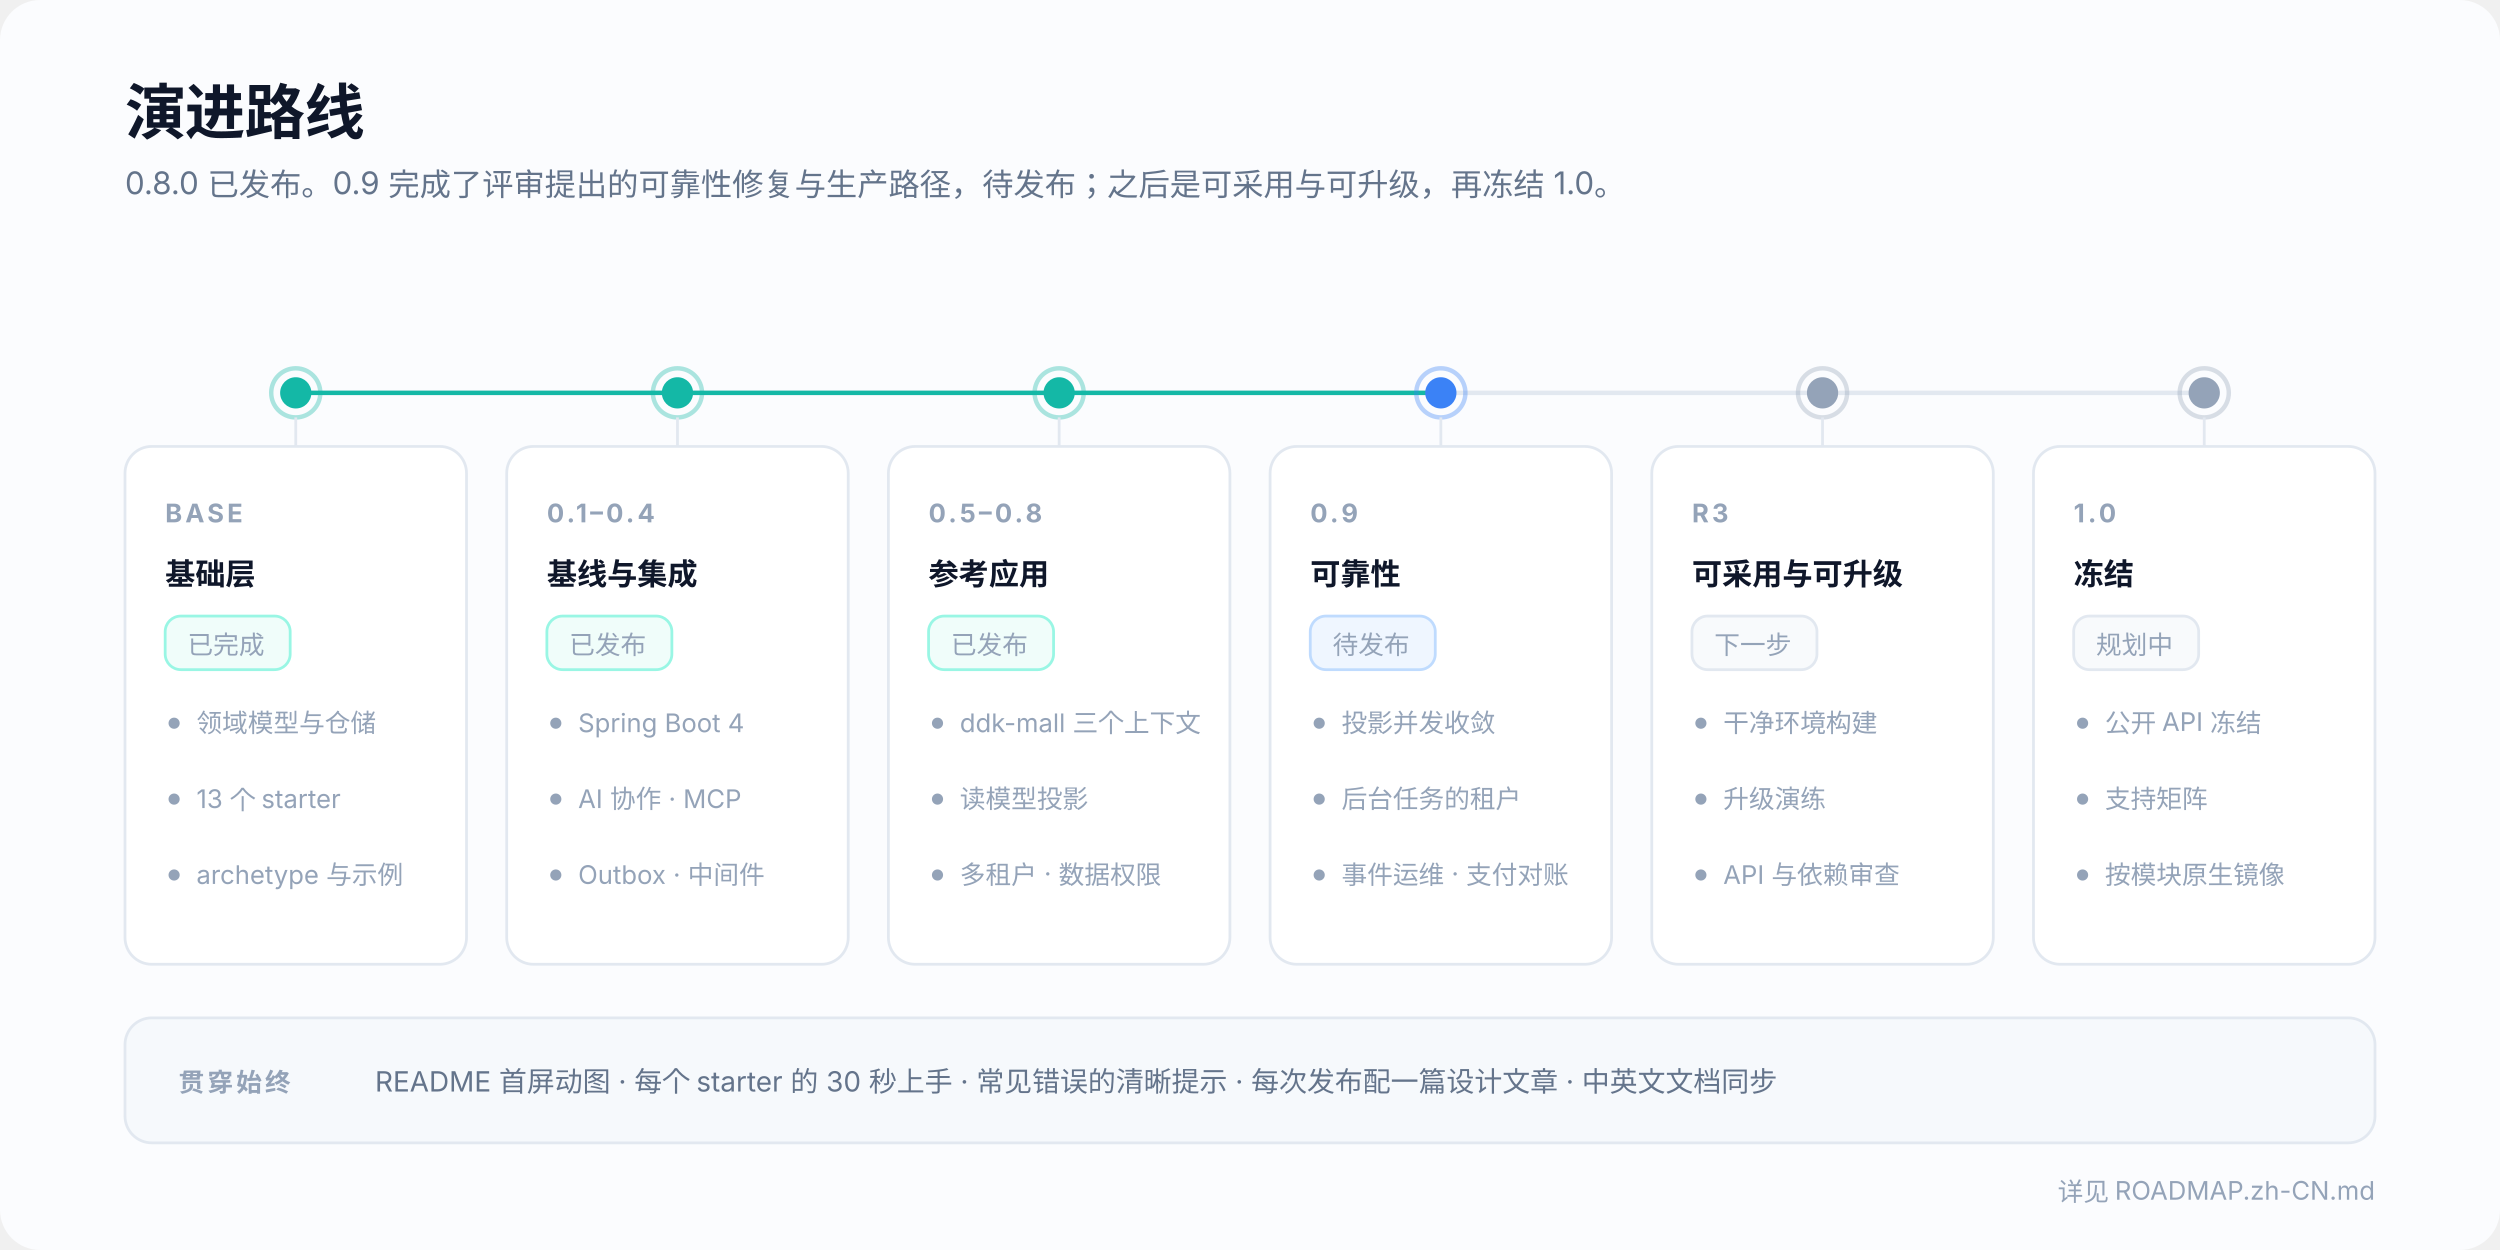
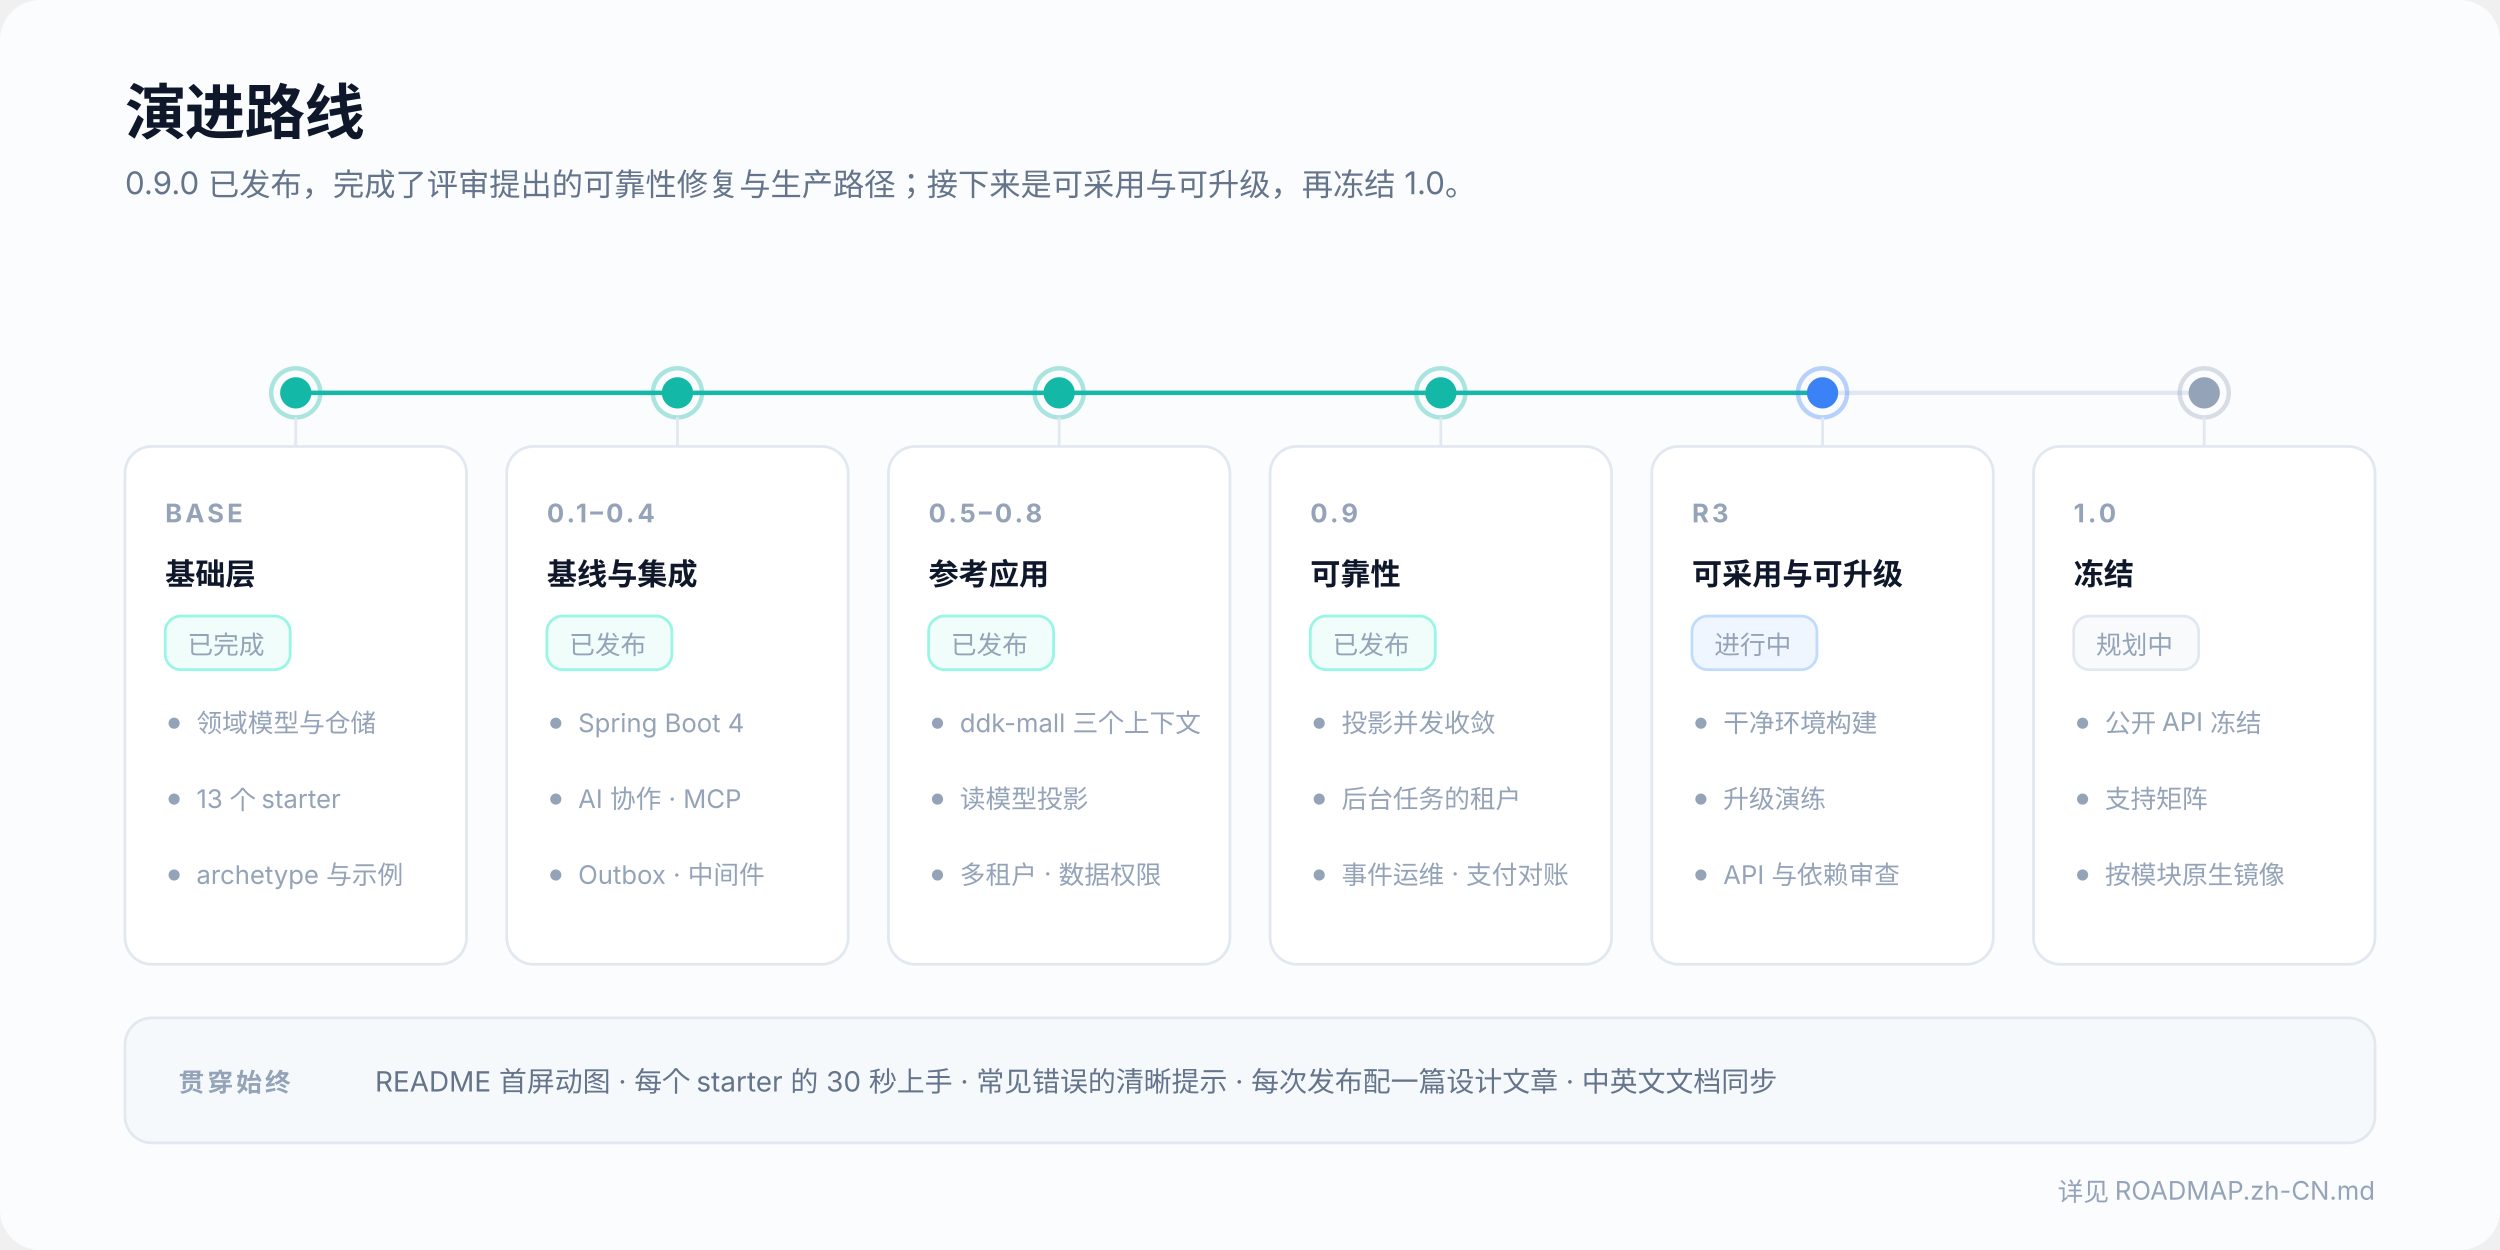
<svg xmlns="http://www.w3.org/2000/svg" viewBox="0 0 1120 560" width="1120" height="560" role="img" aria-labelledby="ttl dsc" style="max-width:100%;height:auto">
  <defs>
    <marker id="ar" viewBox="0 0 10 10" refX="9" refY="5" markerWidth="7" markerHeight="7" orient="auto-start-reverse">
      <path class="mk" d="M0 0 L10 5 L0 10 z" />
    </marker>
    <marker id="ar-b" viewBox="0 0 10 10" refX="9" refY="5" markerWidth="7" markerHeight="7" orient="auto-start-reverse">
      <path class="mk-b" d="M0 0 L10 5 L0 10 z" />
    </marker>
    <marker id="ar-v" viewBox="0 0 10 10" refX="9" refY="5" markerWidth="7" markerHeight="7" orient="auto-start-reverse">
      <path class="mk-v" d="M0 0 L10 5 L0 10 z" />
    </marker>
  </defs>
  <style>
    text{font-family:-apple-system,BlinkMacSystemFont,"Segoe UI","PingFang SC","Hiragino Sans GB","Microsoft YaHei",Inter,Roboto,sans-serif;}
    .bg{fill:#FBFCFE}
    .title{font-size:27px;font-weight:700;fill:#0F172A;letter-spacing:-.2px}
    .sub{font-size:14px;font-weight:400;fill:#64748B}
    .kicker{font-size:11.5px;font-weight:700;fill:#94A3B8;letter-spacing:1.4px}
    .lbl{font-size:15px;font-weight:650;fill:#0F172A}
    .lbl-sm{font-size:13.5px;font-weight:650;fill:#0F172A}
    .txt{font-size:12.5px;font-weight:400;fill:#64748B}
    .txt-xs{font-size:11.5px;font-weight:400;fill:#94A3B8}
    .mono{font-family:ui-monospace,SFMono-Regular,Menlo,Consolas,"Liberation Mono",monospace;font-size:12px;font-weight:500;fill:#334155}
    .mono-sm{font-family:ui-monospace,SFMono-Regular,Menlo,Consolas,"Liberation Mono",monospace;font-size:11px;font-weight:500;fill:#64748B}
    .edgelbl{font-size:11.5px;font-weight:500;fill:#64748B}

    .card{fill:#FFFFFF;stroke:#E2E8F0;stroke-width:1.25}
    .group{fill:#F1F5F9;fill-opacity:.55;stroke:#E2E8F0;stroke-width:1.25}
    .blue{fill:#EFF6FF;stroke:#BFDBFE;stroke-width:1.25}
    .teal{fill:#F0FDFA;stroke:#99F6E4;stroke-width:1.25}
    .violet{fill:#F5F3FF;stroke:#DDD6FE;stroke-width:1.25}
    .amber{fill:#FFFBEB;stroke:#FDE68A;stroke-width:1.25}
    .rose{fill:#FFF1F2;stroke:#FECDD3;stroke-width:1.25}
    .slate{fill:#F8FAFC;stroke:#E2E8F0;stroke-width:1.25}

    .t-blue{fill:#1D4ED8} .t-teal{fill:#0F766E} .t-violet{fill:#6D28D9}
    .t-amber{fill:#B45309} .t-rose{fill:#BE123C} .t-ink{fill:#0F172A}

    .edge{stroke:#94A3B8;stroke-width:1.6;fill:none;marker-end:url(#ar)}
    .edge-b{stroke:#3B82F6;stroke-width:1.8;fill:none;marker-end:url(#ar-b)}
    .edge-v{stroke:#8B5CF6;stroke-width:1.6;fill:none;stroke-dasharray:6 5;marker-end:url(#ar-v)}
    .edge-x{stroke:#F43F5E;stroke-width:1.6;fill:none;stroke-dasharray:5 5}
    .rail{stroke:#E2E8F0;stroke-width:2;fill:none}
    .hair{stroke:#E2E8F0;stroke-width:1.25;fill:none}
    .mk{fill:#94A3B8} .mk-b{fill:#3B82F6} .mk-v{fill:#8B5CF6}

    @media (prefers-color-scheme: dark) {
      .bg{fill:#0B1120}
      .title{fill:#F1F5F9} .sub{fill:#94A3B8} .kicker{fill:#64748B}
      .lbl,.lbl-sm{fill:#E2E8F0} .txt{fill:#94A3B8} .txt-xs{fill:#64748B}
      .mono{fill:#CBD5E1} .mono-sm{fill:#94A3B8} .edgelbl{fill:#94A3B8}
      .card{fill:#111827;stroke:#283548}
      .group{fill:#0F172A;fill-opacity:.7;stroke:#1E293B}
      .blue{fill:#111E38;stroke:#1E40AF}
      .teal{fill:#0C2620;stroke:#115E59}
      .violet{fill:#1A1333;stroke:#5B21B6}
      .amber{fill:#271B08;stroke:#92400E}
      .rose{fill:#2A0F17;stroke:#9F1239}
      .slate{fill:#131C2B;stroke:#283548}
      .t-blue{fill:#93C5FD} .t-teal{fill:#5EEAD4} .t-violet{fill:#C4B5FD}
      .t-amber{fill:#FCD34D} .t-rose{fill:#FDA4AF} .t-ink{fill:#E2E8F0}
      .edge{stroke:#64748B} .edge-b{stroke:#60A5FA} .edge-v{stroke:#A78BFA}
      .edge-x{stroke:#FB7185}
      .rail{stroke:#1E293B} .hair{stroke:#1E293B}
      .mk{fill:#64748B} .mk-b{fill:#60A5FA} .mk-v{fill:#A78BFA}
    }
</style>
  <rect class="bg" width="1120" height="560" rx="18" />
  <text class="title" x="56" y="60">演进路线</text>
-   <text class="sub" x="56" y="87">0.8.0 已发布。0.9 完成了评审提出的可靠性修复与生产路径，待发布；之后是可采用与可升级，再冻结 1.0。</text>
+   <text class="sub" x="56" y="87">0.9.0 已发布，完成了评审提出的可靠性修复与生产路径；接下来是可采用与可升级，再冻结 1.0。</text>
  <path class="rail" d="M132.5 176 L987.5 176" />
-   <path d="M132.5 176 L645.5 176" stroke="#14B8A6" stroke-width="2" fill="none" />
+   <path d="M132.5 176 L816.5 176" stroke="#14B8A6" stroke-width="2" fill="none" />
  <rect x="56" y="200" width="153" height="232" rx="12" class="card" />
  <circle cx="132.5" cy="176" r="7" fill="#14B8A6" />
  <circle cx="132.5" cy="176" r="11" fill="none" stroke="#14B8A6" stroke-opacity=".35" stroke-width="2" />
  <path class="hair" d="M132.5 187 L132.5 200" />
  <text class="kicker" x="74" y="234">BASE</text>
  <text class="lbl-sm" x="74" y="262">基础层</text>
  <rect x="74" y="276" width="56" height="24" rx="7" class="teal" />
  <text class="txt-xs" x="84" y="293">已完成</text>
  <circle cx="78" cy="324" r="2.5" fill="#94A3B8" />
  <text class="txt-xs" x="88" y="328">领域模型与仓储</text>
  <circle cx="78" cy="358" r="2.5" fill="#94A3B8" />
  <text class="txt-xs" x="88" y="362">13 个 starter</text>
  <circle cx="78" cy="392" r="2.5" fill="#94A3B8" />
  <text class="txt-xs" x="88" y="396">archetype 与示例</text>
  <rect x="227" y="200" width="153" height="232" rx="12" class="card" />
  <circle cx="303.5" cy="176" r="7" fill="#14B8A6" />
  <circle cx="303.5" cy="176" r="11" fill="none" stroke="#14B8A6" stroke-opacity=".35" stroke-width="2" />
  <path class="hair" d="M303.5 187 L303.5 200" />
  <text class="kicker" x="245" y="234">0.1–0.4</text>
  <text class="lbl-sm" x="245" y="262">基线与集成</text>
  <rect x="245" y="276" width="56" height="24" rx="7" class="teal" />
  <text class="txt-xs" x="255" y="293">已发布</text>
  <circle cx="249" cy="324" r="2.5" fill="#94A3B8" />
  <text class="txt-xs" x="259" y="328">Spring Boot 4</text>
  <circle cx="249" cy="358" r="2.5" fill="#94A3B8" />
  <text class="txt-xs" x="259" y="362">AI 协作 · MCP</text>
  <circle cx="249" cy="392" r="2.5" fill="#94A3B8" />
  <text class="txt-xs" x="259" y="396">Outbox · 中间件</text>
  <rect x="398" y="200" width="153" height="232" rx="12" class="card" />
  <circle cx="474.5" cy="176" r="7" fill="#14B8A6" />
  <circle cx="474.5" cy="176" r="11" fill="none" stroke="#14B8A6" stroke-opacity=".35" stroke-width="2" />
  <path class="hair" d="M474.5 187 L474.5 200" />
  <text class="kicker" x="416" y="234">0.5–0.8</text>
  <text class="lbl-sm" x="416" y="262">参考应用</text>
  <rect x="416" y="276" width="56" height="24" rx="7" class="teal" />
  <text class="txt-xs" x="426" y="293">已发布</text>
  <circle cx="420" cy="324" r="2.5" fill="#94A3B8" />
  <text class="txt-xs" x="430" y="328">ddk-mall 三个上下文</text>
  <circle cx="420" cy="358" r="2.5" fill="#94A3B8" />
  <text class="txt-xs" x="430" y="362">读模型投影</text>
  <circle cx="420" cy="392" r="2.5" fill="#94A3B8" />
  <text class="txt-xs" x="430" y="396">多租户 · 数据权限</text>
  <rect x="569" y="200" width="153" height="232" rx="12" class="card" />
-   <circle cx="645.5" cy="176" r="7" fill="#3B82F6" />
-   <circle cx="645.5" cy="176" r="11" fill="none" stroke="#3B82F6" stroke-opacity=".35" stroke-width="2" />
+   <circle cx="645.5" cy="176" r="7" fill="#14B8A6" />
+   <circle cx="645.5" cy="176" r="11" fill="none" stroke="#14B8A6" stroke-opacity=".35" stroke-width="2" />
  <path class="hair" d="M645.5 187 L645.5 200" />
  <text class="kicker" x="587" y="234">0.9</text>
  <text class="lbl-sm" x="587" y="262">可靠性</text>
-   <rect x="587" y="276" width="56" height="24" rx="7" class="blue" />
-   <text class="txt-xs" x="597" y="293">待发布</text>
+   <rect x="587" y="276" width="56" height="24" rx="7" class="teal" />
+   <text class="txt-xs" x="597" y="293">已发布</text>
  <circle cx="591" cy="324" r="2.5" fill="#94A3B8" />
  <text class="txt-xs" x="601" y="328">投影并发收敛</text>
  <circle cx="591" cy="358" r="2.5" fill="#94A3B8" />
  <text class="txt-xs" x="601" y="362">后台任务的租户</text>
  <circle cx="591" cy="392" r="2.5" fill="#94A3B8" />
  <text class="txt-xs" x="601" y="396">事件运维 · 支付对账</text>
  <rect x="740" y="200" width="153" height="232" rx="12" class="card" />
-   <circle cx="816.5" cy="176" r="7" fill="#94A3B8" />
-   <circle cx="816.5" cy="176" r="11" fill="none" stroke="#94A3B8" stroke-opacity=".35" stroke-width="2" />
+   <circle cx="816.5" cy="176" r="7" fill="#3B82F6" />
+   <circle cx="816.5" cy="176" r="11" fill="none" stroke="#3B82F6" stroke-opacity=".35" stroke-width="2" />
  <path class="hair" d="M816.5 187 L816.5 200" />
  <text class="kicker" x="758" y="234">R3</text>
  <text class="lbl-sm" x="758" y="262">可采用与可升级</text>
-   <rect x="758" y="276" width="56" height="24" rx="7" class="slate" />
-   <text class="txt-xs" x="768" y="293">下一步</text>
+   <rect x="758" y="276" width="56" height="24" rx="7" class="blue" />
+   <text class="txt-xs" x="768" y="293">进行中</text>
  <circle cx="762" cy="324" r="2.5" fill="#94A3B8" />
  <text class="txt-xs" x="772" y="328">干净环境构建</text>
  <circle cx="762" cy="358" r="2.5" fill="#94A3B8" />
  <text class="txt-xs" x="772" y="362">升级演练</text>
  <circle cx="762" cy="392" r="2.5" fill="#94A3B8" />
  <text class="txt-xs" x="772" y="396">API 与依赖审查</text>
  <rect x="911" y="200" width="153" height="232" rx="12" class="card" />
  <circle cx="987.5" cy="176" r="7" fill="#94A3B8" />
  <circle cx="987.5" cy="176" r="11" fill="none" stroke="#94A3B8" stroke-opacity=".35" stroke-width="2" />
  <path class="hair" d="M987.5 187 L987.5 200" />
  <text class="kicker" x="929" y="234">1.0</text>
  <text class="lbl-sm" x="929" y="262">冻结</text>
  <rect x="929" y="276" width="56" height="24" rx="7" class="slate" />
  <text class="txt-xs" x="939" y="293">规划中</text>
  <circle cx="933" cy="324" r="2.5" fill="#94A3B8" />
  <text class="txt-xs" x="943" y="328">公开 API 冻结</text>
  <circle cx="933" cy="358" r="2.5" fill="#94A3B8" />
  <text class="txt-xs" x="943" y="362">支持矩阵</text>
  <circle cx="933" cy="392" r="2.5" fill="#94A3B8" />
  <text class="txt-xs" x="943" y="396">按模块原生镜像</text>
  <rect x="56" y="456" width="1008" height="56" rx="12" class="group" />
  <text class="kicker" x="80" y="489">贯穿始终</text>
  <text class="txt" x="168" y="489">README 首屏动图 · 每个 starter 的 30 秒上手 · 常见错误的清晰提示 · 每次发布配一篇设计文章 · 中英文文档同步</text>
  <text class="txt-xs" x="1064" y="538" text-anchor="end">详见 ROADMAP.zh-CN.md</text>
</svg>
